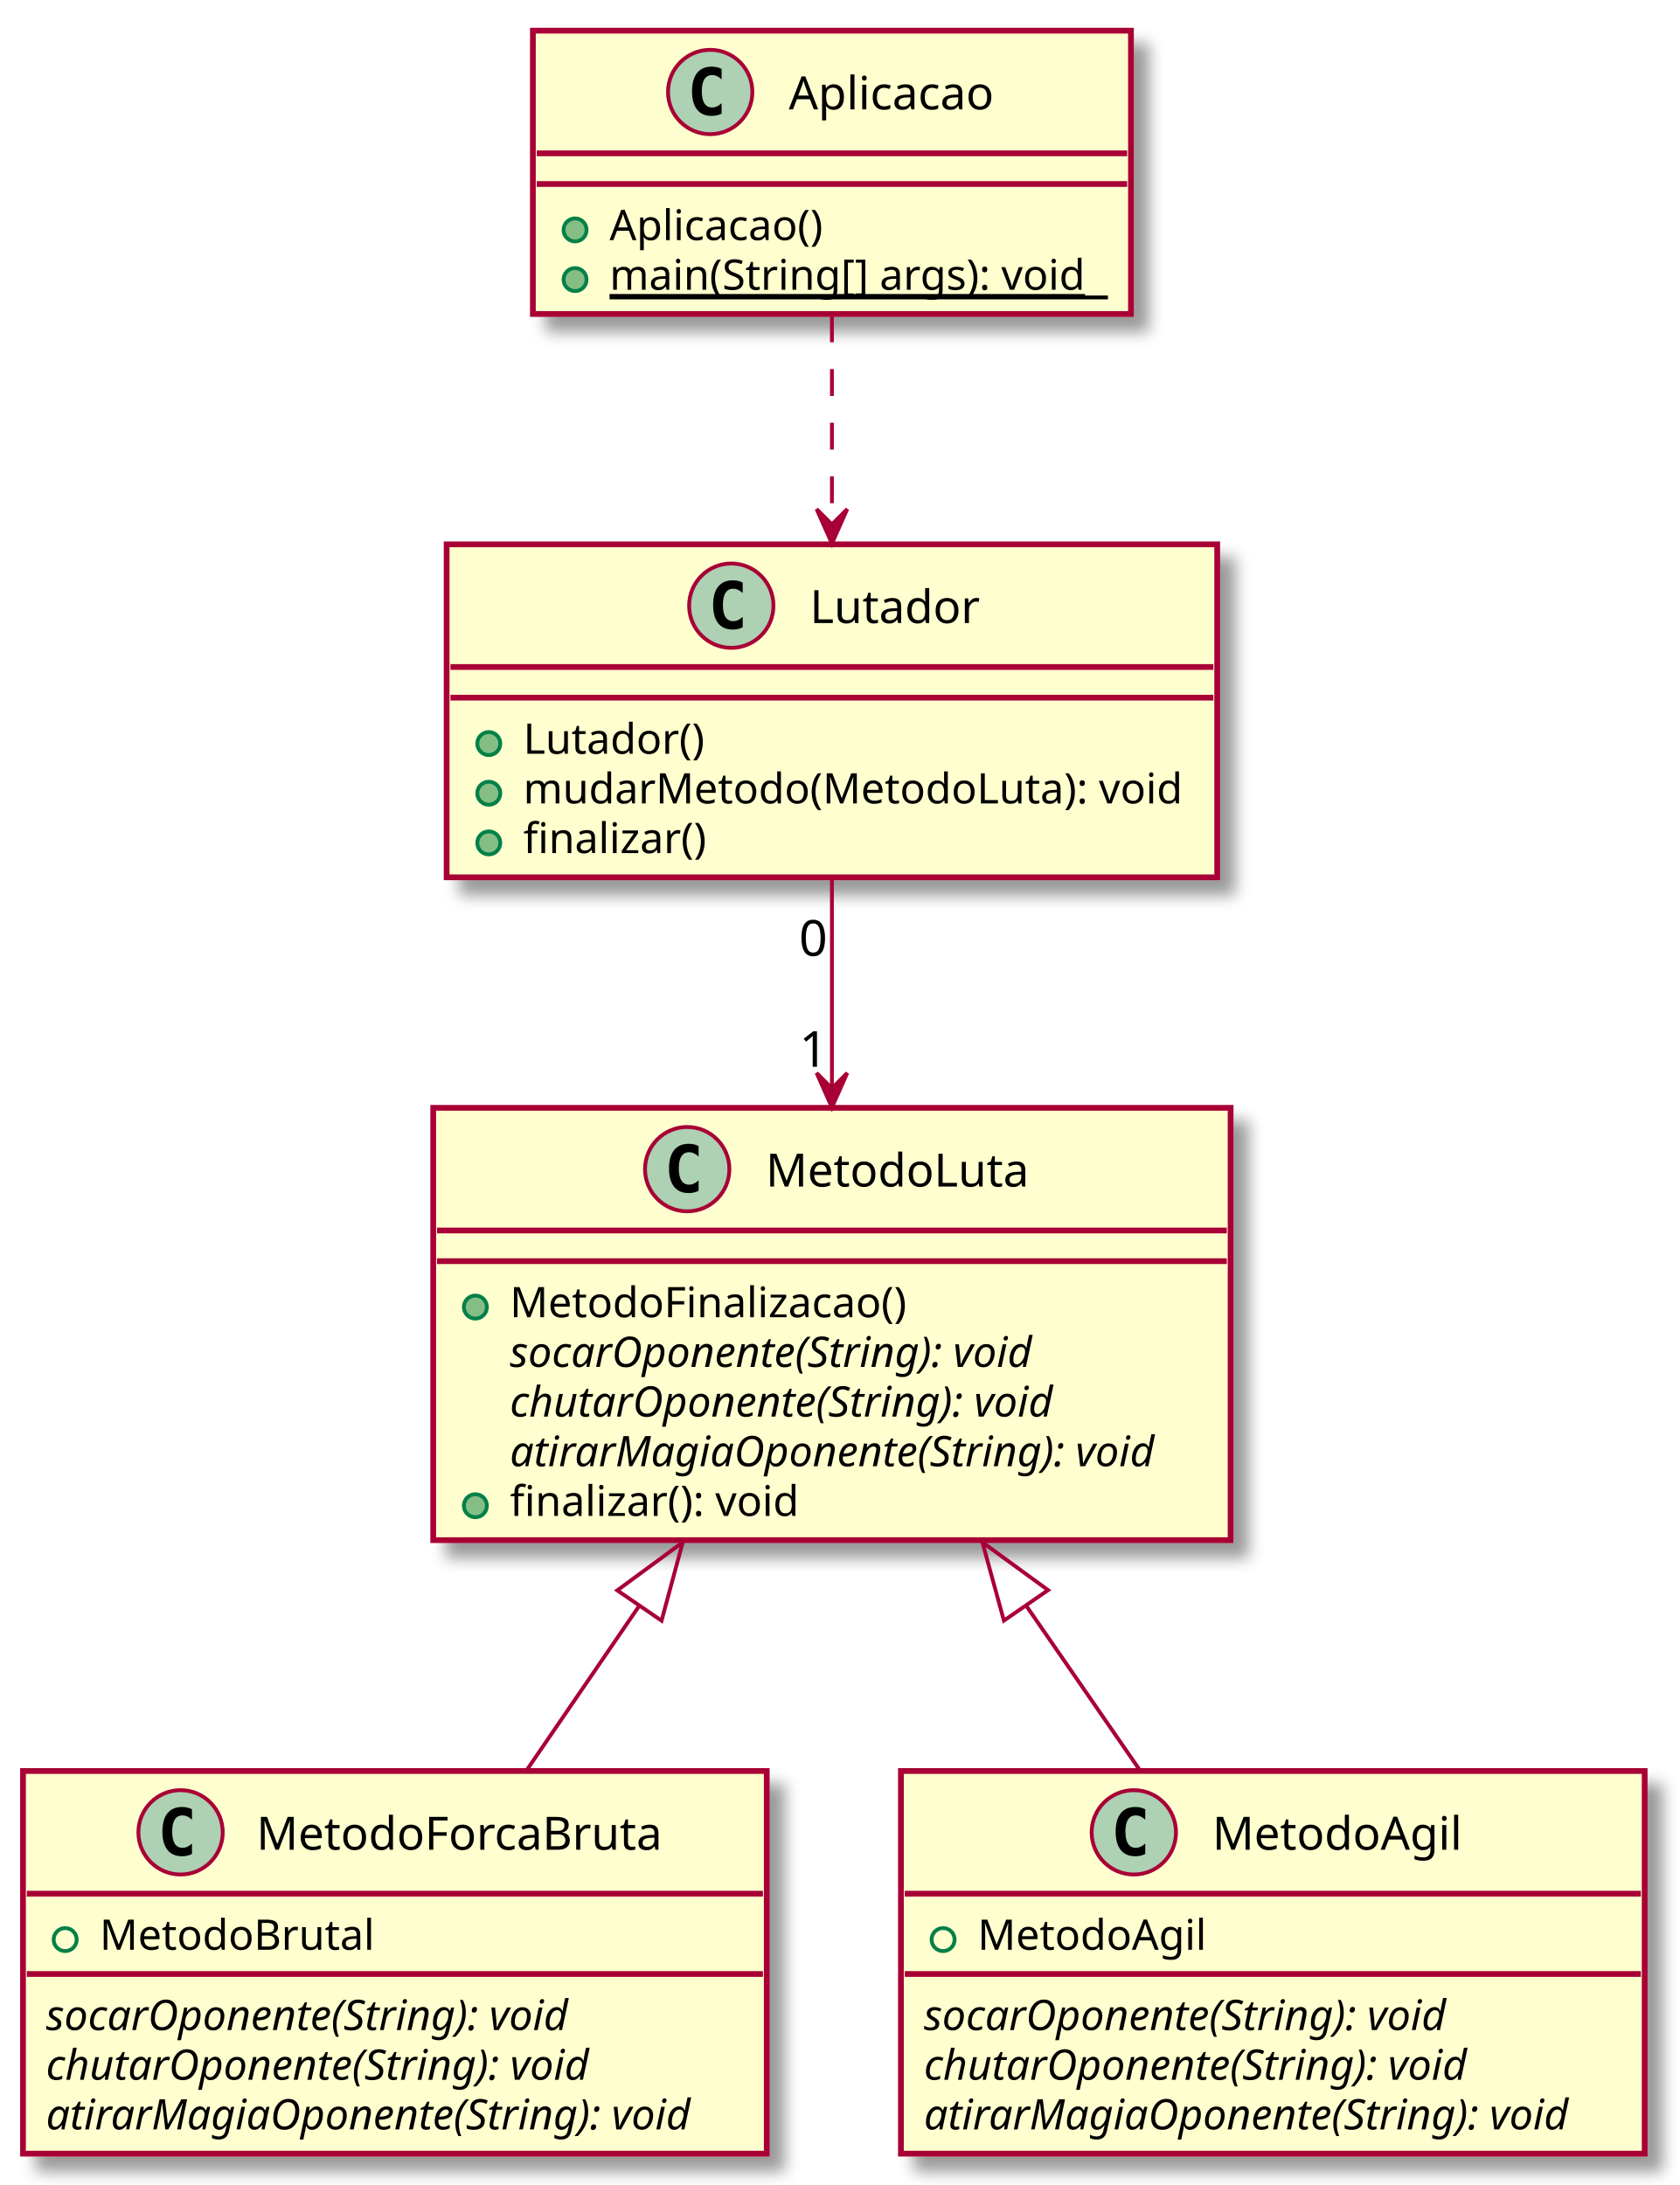
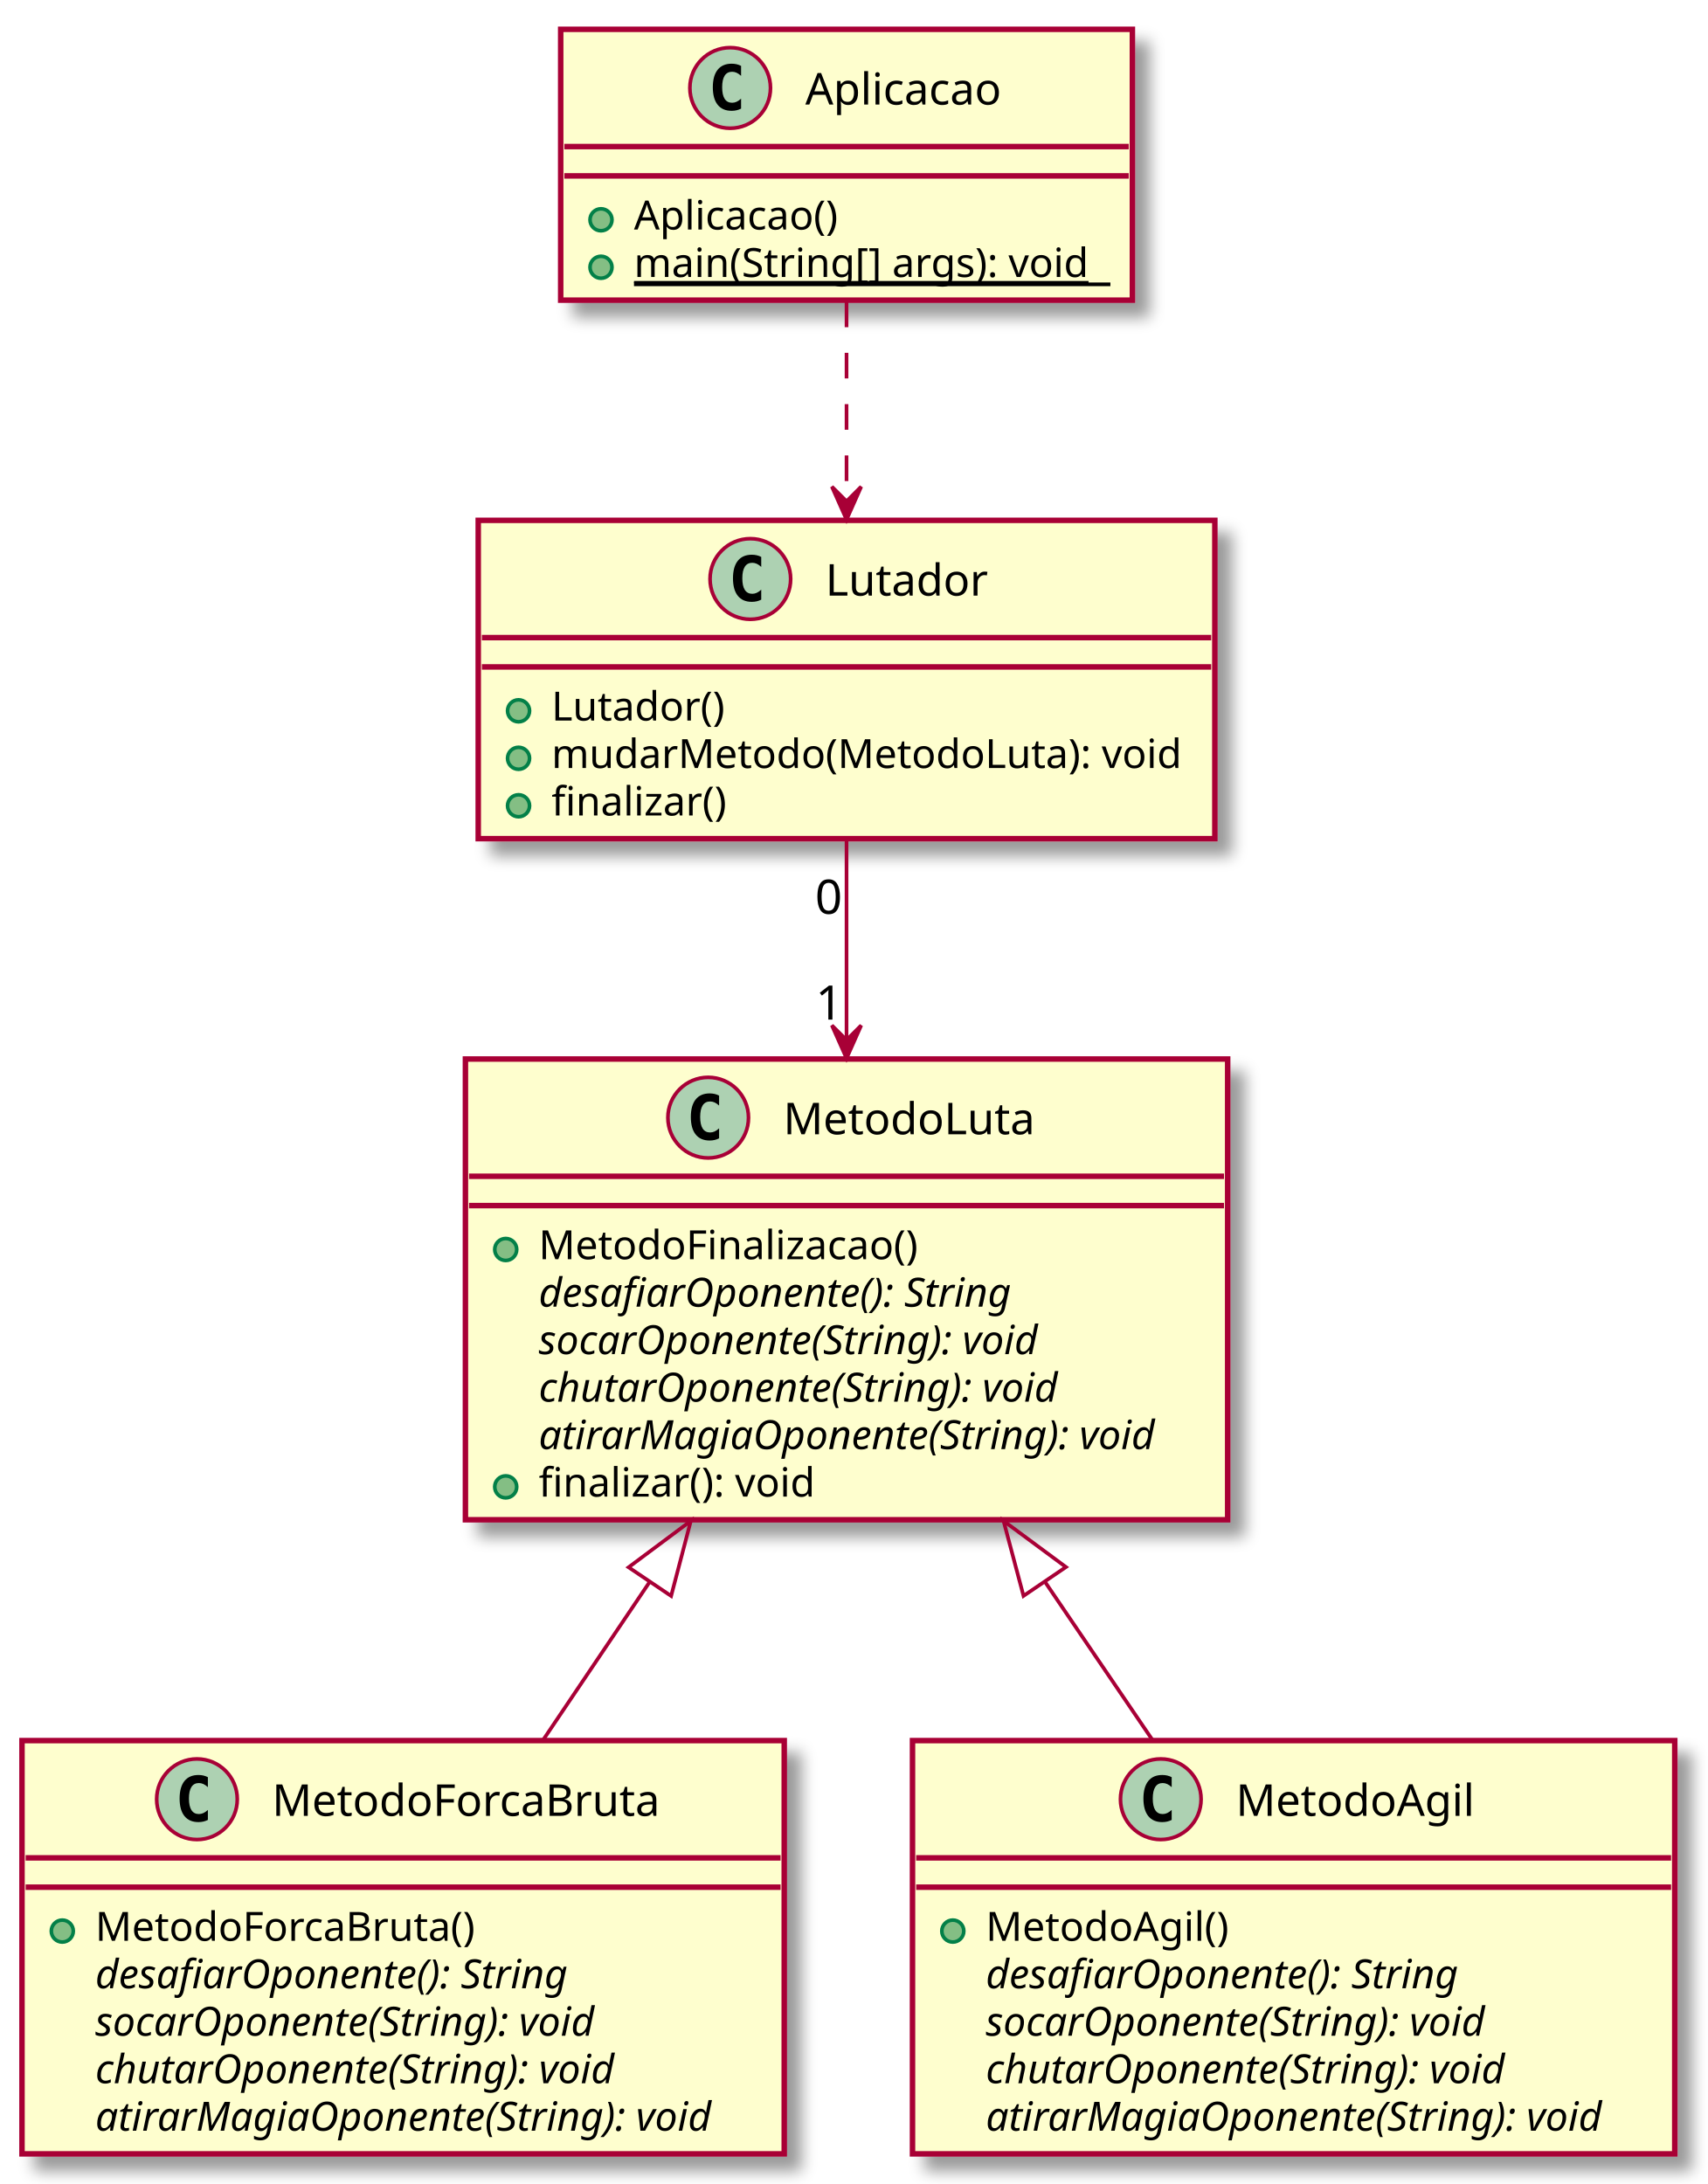
- <svg xmlns="http://www.w3.org/2000/svg" contentScriptType="application/ecmascript" contentStyleType="text/css" height="570px" preserveAspectRatio="none" style="width:438px;height:570px;" version="1.1" viewBox="0 0 438 570" width="438px" zoomAndPan="magnify">
+ <svg xmlns="http://www.w3.org/2000/svg" contentScriptType="application/ecmascript" contentStyleType="text/css" height="596px" preserveAspectRatio="none" style="width:466px;height:596px;" version="1.1" viewBox="0 0 466 596" width="466px" zoomAndPan="magnify">
  <defs>
-     <filter height="300%" id="fskrzoi" width="300%" x="-1" y="-1">
+     <filter height="300%" id="fi744xr" width="300%" x="-1" y="-1">
      <feGaussianBlur result="blurOut" stdDeviation="2.0" />
      <feColorMatrix in="blurOut" result="blurOut2" type="matrix" values="0 0 0 0 0 0 0 0 0 0 0 0 0 0 0 0 0 0 .4 0" />
      <feOffset dx="4.0" dy="4.0" in="blurOut2" result="blurOut3" />
      <feBlend in="SourceGraphic" in2="blurOut3" mode="normal" />
    </filter>
  </defs>
  <g>
-     <rect fill="#FEFECE" filter="url(#fskrzoi)" height="73.91" style="stroke: #A80036; stroke-width: 1.5;" width="156" x="139" y="8" />
-     <ellipse cx="185.25" cy="24" fill="#ADD1B2" rx="11" ry="11" style="stroke: #A80036; stroke-width: 1.0;" />
-     <path d="M188.223,29.643 Q187.642,29.942 187.003,30.091 Q186.364,30.241 185.658,30.241 Q183.151,30.241 181.832,28.589 Q180.512,26.937 180.512,23.816 Q180.512,20.686 181.832,19.035 Q183.151,17.383 185.658,17.383 Q186.364,17.383 187.011,17.532 Q187.659,17.682 188.223,17.98 L188.223,20.703 Q187.592,20.122 186.999,19.852 Q186.405,19.582 185.774,19.582 Q184.43,19.582 183.745,20.649 Q183.06,21.716 183.06,23.816 Q183.06,25.908 183.745,26.974 Q184.43,28.041 185.774,28.041 Q186.405,28.041 186.999,27.771 Q187.592,27.502 188.223,26.92 Z " />
-     <text fill="#000000" font-family="sans-serif" font-size="12" lengthAdjust="spacingAndGlyphs" textLength="55" x="205.75" y="28.535">Aplicacao</text>
-     <line style="stroke: #A80036; stroke-width: 1.5;" x1="140" x2="294" y1="40" y2="40" />
-     <line style="stroke: #A80036; stroke-width: 1.5;" x1="140" x2="294" y1="48" y2="48" />
-     <ellipse cx="150" cy="59.977" fill="#84BE84" rx="3" ry="3" style="stroke: #038048; stroke-width: 1.0;" />
-     <text fill="#000000" font-family="sans-serif" font-size="11" lengthAdjust="spacingAndGlyphs" textLength="60" x="159" y="62.635">Aplicacao()</text>
-     <ellipse cx="150" cy="72.933" fill="#84BE84" rx="3" ry="3" style="stroke: #038048; stroke-width: 1.0;" />
-     <text fill="#000000" font-family="sans-serif" font-size="11" lengthAdjust="spacingAndGlyphs" text-decoration="underline" textLength="130" x="159" y="75.59">main(String[] args): void</text>
-     <line style="stroke: #000000; stroke-width: 1.0;" x1="159" x2="289" y1="77.59" y2="77.59" />
-     <rect fill="#FEFECE" filter="url(#fskrzoi)" height="86.865" style="stroke: #A80036; stroke-width: 1.5;" width="201" x="116.5" y="142" />
-     <ellipse cx="190.75" cy="158" fill="#ADD1B2" rx="11" ry="11" style="stroke: #A80036; stroke-width: 1.0;" />
-     <path d="M193.723,163.643 Q193.142,163.942 192.503,164.091 Q191.864,164.241 191.158,164.241 Q188.651,164.241 187.332,162.589 Q186.012,160.937 186.012,157.816 Q186.012,154.686 187.332,153.035 Q188.651,151.383 191.158,151.383 Q191.864,151.383 192.511,151.532 Q193.159,151.682 193.723,151.981 L193.723,154.703 Q193.092,154.122 192.499,153.852 Q191.905,153.583 191.274,153.583 Q189.93,153.583 189.245,154.649 Q188.56,155.716 188.56,157.816 Q188.56,159.908 189.245,160.974 Q189.93,162.041 191.274,162.041 Q191.905,162.041 192.499,161.771 Q193.092,161.501 193.723,160.92 Z " />
-     <text fill="#000000" font-family="sans-serif" font-size="12" lengthAdjust="spacingAndGlyphs" textLength="44" x="211.25" y="162.535">Lutador</text>
-     <line style="stroke: #A80036; stroke-width: 1.5;" x1="117.5" x2="316.5" y1="174" y2="174" />
-     <line style="stroke: #A80036; stroke-width: 1.5;" x1="117.5" x2="316.5" y1="182" y2="182" />
-     <ellipse cx="127.5" cy="193.977" fill="#84BE84" rx="3" ry="3" style="stroke: #038048; stroke-width: 1.0;" />
-     <text fill="#000000" font-family="sans-serif" font-size="11" lengthAdjust="spacingAndGlyphs" textLength="50" x="136.5" y="196.635">Lutador()</text>
-     <ellipse cx="127.5" cy="206.933" fill="#84BE84" rx="3" ry="3" style="stroke: #038048; stroke-width: 1.0;" />
-     <text fill="#000000" font-family="sans-serif" font-size="11" lengthAdjust="spacingAndGlyphs" textLength="175" x="136.5" y="209.59">mudarMetodo(MetodoLuta): void</text>
-     <ellipse cx="127.5" cy="219.888" fill="#84BE84" rx="3" ry="3" style="stroke: #038048; stroke-width: 1.0;" />
-     <text fill="#000000" font-family="sans-serif" font-size="11" lengthAdjust="spacingAndGlyphs" textLength="51" x="136.5" y="222.545">finalizar()</text>
-     <rect fill="#FEFECE" filter="url(#fskrzoi)" height="112.775" style="stroke: #A80036; stroke-width: 1.5;" width="208" x="113" y="289" />
-     <ellipse cx="179.25" cy="305" fill="#ADD1B2" rx="11" ry="11" style="stroke: #A80036; stroke-width: 1.0;" />
-     <path d="M182.223,310.643 Q181.642,310.942 181.003,311.091 Q180.364,311.241 179.658,311.241 Q177.151,311.241 175.832,309.589 Q174.512,307.937 174.512,304.816 Q174.512,301.687 175.832,300.035 Q177.151,298.383 179.658,298.383 Q180.364,298.383 181.011,298.532 Q181.659,298.682 182.223,298.981 L182.223,301.703 Q181.592,301.122 180.999,300.852 Q180.405,300.582 179.774,300.582 Q178.43,300.582 177.745,301.649 Q177.06,302.716 177.06,304.816 Q177.06,306.908 177.745,307.974 Q178.43,309.041 179.774,309.041 Q180.405,309.041 180.999,308.771 Q181.592,308.502 182.223,307.92 Z " />
-     <text fill="#000000" font-family="sans-serif" font-size="12" lengthAdjust="spacingAndGlyphs" textLength="67" x="199.75" y="309.535">MetodoLuta</text>
-     <line style="stroke: #A80036; stroke-width: 1.5;" x1="114" x2="320" y1="321" y2="321" />
-     <line style="stroke: #A80036; stroke-width: 1.5;" x1="114" x2="320" y1="329" y2="329" />
-     <ellipse cx="124" cy="340.978" fill="#84BE84" rx="3" ry="3" style="stroke: #038048; stroke-width: 1.0;" />
-     <text fill="#000000" font-family="sans-serif" font-size="11" lengthAdjust="spacingAndGlyphs" textLength="107" x="133" y="343.635">MetodoFinalizacao()</text>
-     <text fill="#000000" font-family="sans-serif" font-size="11" font-style="italic" lengthAdjust="spacingAndGlyphs" textLength="152" x="133" y="356.59">socarOponente(String): void</text>
-     <text fill="#000000" font-family="sans-serif" font-size="11" font-style="italic" lengthAdjust="spacingAndGlyphs" textLength="157" x="133" y="369.545">chutarOponente(String): void</text>
-     <text fill="#000000" font-family="sans-serif" font-size="11" font-style="italic" lengthAdjust="spacingAndGlyphs" textLength="182" x="133" y="382.5">atirarMagiaOponente(String): void</text>
-     <ellipse cx="124" cy="392.798" fill="#84BE84" rx="3" ry="3" style="stroke: #038048; stroke-width: 1.0;" />
-     <text fill="#000000" font-family="sans-serif" font-size="11" lengthAdjust="spacingAndGlyphs" textLength="80" x="133" y="395.455">finalizar(): void</text>
-     <rect fill="#FEFECE" filter="url(#fskrzoi)" height="99.82" style="stroke: #A80036; stroke-width: 1.5;" width="194" x="6" y="462" />
-     <ellipse cx="47.1" cy="478" fill="#ADD1B2" rx="11" ry="11" style="stroke: #A80036; stroke-width: 1.0;" />
-     <path d="M50.073,483.643 Q49.492,483.942 48.853,484.091 Q48.214,484.241 47.508,484.241 Q45.001,484.241 43.681,482.589 Q42.362,480.937 42.362,477.816 Q42.362,474.687 43.681,473.035 Q45.001,471.383 47.508,471.383 Q48.214,471.383 48.861,471.532 Q49.509,471.682 50.073,471.981 L50.073,474.703 Q49.442,474.122 48.849,473.852 Q48.255,473.582 47.624,473.582 Q46.28,473.582 45.595,474.649 Q44.91,475.716 44.91,477.816 Q44.91,479.908 45.595,480.974 Q46.28,482.041 47.624,482.041 Q48.255,482.041 48.849,481.771 Q49.442,481.502 50.073,480.92 Z " />
-     <text fill="#000000" font-family="sans-serif" font-size="12" lengthAdjust="spacingAndGlyphs" textLength="104" x="66.9" y="482.535">MetodoForcaBruta</text>
-     <line style="stroke: #A80036; stroke-width: 1.5;" x1="7" x2="199" y1="494" y2="494" />
-     <ellipse cx="17" cy="505.978" fill="none" rx="3" ry="3" style="stroke: #038048; stroke-width: 1.0;" />
-     <text fill="#000000" font-family="sans-serif" font-size="11" lengthAdjust="spacingAndGlyphs" textLength="71" x="26" y="508.635">MetodoBrutal</text>
-     <line style="stroke: #A80036; stroke-width: 1.5;" x1="7" x2="199" y1="514.955" y2="514.955" />
-     <text fill="#000000" font-family="sans-serif" font-size="11" font-style="italic" lengthAdjust="spacingAndGlyphs" textLength="152" x="12" y="529.59">socarOponente(String): void</text>
-     <text fill="#000000" font-family="sans-serif" font-size="11" font-style="italic" lengthAdjust="spacingAndGlyphs" textLength="157" x="12" y="542.545">chutarOponente(String): void</text>
-     <text fill="#000000" font-family="sans-serif" font-size="11" font-style="italic" lengthAdjust="spacingAndGlyphs" textLength="182" x="12" y="555.5">atirarMagiaOponente(String): void</text>
-     <rect fill="#FEFECE" filter="url(#fskrzoi)" height="99.82" style="stroke: #A80036; stroke-width: 1.5;" width="194" x="235" y="462" />
-     <ellipse cx="295.75" cy="478" fill="#ADD1B2" rx="11" ry="11" style="stroke: #A80036; stroke-width: 1.0;" />
-     <path d="M298.723,483.643 Q298.142,483.942 297.503,484.091 Q296.864,484.241 296.158,484.241 Q293.651,484.241 292.332,482.589 Q291.012,480.937 291.012,477.816 Q291.012,474.687 292.332,473.035 Q293.651,471.383 296.158,471.383 Q296.864,471.383 297.511,471.532 Q298.159,471.682 298.723,471.981 L298.723,474.703 Q298.092,474.122 297.499,473.852 Q296.905,473.582 296.274,473.582 Q294.93,473.582 294.245,474.649 Q293.56,475.716 293.56,477.816 Q293.56,479.908 294.245,480.974 Q294.93,482.041 296.274,482.041 Q296.905,482.041 297.499,481.771 Q298.092,481.502 298.723,480.92 Z " />
-     <text fill="#000000" font-family="sans-serif" font-size="12" lengthAdjust="spacingAndGlyphs" textLength="64" x="316.25" y="482.535">MetodoAgil</text>
-     <line style="stroke: #A80036; stroke-width: 1.5;" x1="236" x2="428" y1="494" y2="494" />
-     <ellipse cx="246" cy="505.978" fill="none" rx="3" ry="3" style="stroke: #038048; stroke-width: 1.0;" />
-     <text fill="#000000" font-family="sans-serif" font-size="11" lengthAdjust="spacingAndGlyphs" textLength="61" x="255" y="508.635">MetodoAgil</text>
-     <line style="stroke: #A80036; stroke-width: 1.5;" x1="236" x2="428" y1="514.955" y2="514.955" />
-     <text fill="#000000" font-family="sans-serif" font-size="11" font-style="italic" lengthAdjust="spacingAndGlyphs" textLength="152" x="241" y="529.59">socarOponente(String): void</text>
-     <text fill="#000000" font-family="sans-serif" font-size="11" font-style="italic" lengthAdjust="spacingAndGlyphs" textLength="157" x="241" y="542.545">chutarOponente(String): void</text>
-     <text fill="#000000" font-family="sans-serif" font-size="11" font-style="italic" lengthAdjust="spacingAndGlyphs" textLength="182" x="241" y="555.5">atirarMagiaOponente(String): void</text>
-     <path d="M217,82.282 C217,98.859 217,118.604 217,136.363 " fill="none" style="stroke: #A80036; stroke-width: 1.0; stroke-dasharray: 7.0,7.0;" />
-     <polygon fill="#A80036" points="217,141.805,221,132.805,217,136.805,213,132.805,217,141.805" style="stroke: #A80036; stroke-width: 1.0;" />
-     <path d="M217,229.221 C217,246.051 217,265.599 217,283.81 " fill="none" style="stroke: #A80036; stroke-width: 1.0;" />
-     <polygon fill="#A80036" points="217,288.907,221,279.907,217,283.907,213,279.907,217,288.907" style="stroke: #A80036; stroke-width: 1.0;" />
-     <text fill="#000000" font-family="sans-serif" font-size="13" lengthAdjust="spacingAndGlyphs" textLength="8" x="208.412" y="249.345">0</text>
-     <text fill="#000000" font-family="sans-serif" font-size="13" lengthAdjust="spacingAndGlyphs" textLength="8" x="208.488" y="278.298">1</text>
-     <path d="M166.659,419.024 C156.756,433.488 146.581,448.349 137.352,461.828 " fill="none" style="stroke: #A80036; stroke-width: 1.0;" />
-     <polygon fill="none" points="161.012,414.882,178.087,402.334,172.563,422.791,161.012,414.882" style="stroke: #A80036; stroke-width: 1.0;" />
-     <path d="M267.783,419.024 C277.773,433.488 288.037,448.349 297.347,461.828 " fill="none" style="stroke: #A80036; stroke-width: 1.0;" />
-     <polygon fill="none" points="261.861,422.769,256.255,402.334,273.381,414.812,261.861,422.769" style="stroke: #A80036; stroke-width: 1.0;" />
+     <rect fill="#FEFECE" filter="url(#fi744xr)" height="73.91" style="stroke: #A80036; stroke-width: 1.5;" width="156" x="153" y="8" />
+     <ellipse cx="199.25" cy="24" fill="#ADD1B2" rx="11" ry="11" style="stroke: #A80036; stroke-width: 1.0;" />
+     <path d="M202.223,29.643 Q201.642,29.942 201.003,30.091 Q200.364,30.241 199.658,30.241 Q197.151,30.241 195.832,28.589 Q194.512,26.937 194.512,23.816 Q194.512,20.686 195.832,19.035 Q197.151,17.383 199.658,17.383 Q200.364,17.383 201.011,17.532 Q201.659,17.682 202.223,17.98 L202.223,20.703 Q201.592,20.122 200.999,19.852 Q200.405,19.582 199.774,19.582 Q198.43,19.582 197.745,20.649 Q197.06,21.716 197.06,23.816 Q197.06,25.908 197.745,26.974 Q198.43,28.041 199.774,28.041 Q200.405,28.041 200.999,27.771 Q201.592,27.502 202.223,26.92 Z " />
+     <text fill="#000000" font-family="sans-serif" font-size="12" lengthAdjust="spacingAndGlyphs" textLength="55" x="219.75" y="28.535">Aplicacao</text>
+     <line style="stroke: #A80036; stroke-width: 1.5;" x1="154" x2="308" y1="40" y2="40" />
+     <line style="stroke: #A80036; stroke-width: 1.5;" x1="154" x2="308" y1="48" y2="48" />
+     <ellipse cx="164" cy="59.977" fill="#84BE84" rx="3" ry="3" style="stroke: #038048; stroke-width: 1.0;" />
+     <text fill="#000000" font-family="sans-serif" font-size="11" lengthAdjust="spacingAndGlyphs" textLength="60" x="173" y="62.635">Aplicacao()</text>
+     <ellipse cx="164" cy="72.933" fill="#84BE84" rx="3" ry="3" style="stroke: #038048; stroke-width: 1.0;" />
+     <text fill="#000000" font-family="sans-serif" font-size="11" lengthAdjust="spacingAndGlyphs" text-decoration="underline" textLength="130" x="173" y="75.59">main(String[] args): void</text>
+     <line style="stroke: #000000; stroke-width: 1.0;" x1="173" x2="303" y1="77.59" y2="77.59" />
+     <rect fill="#FEFECE" filter="url(#fi744xr)" height="86.865" style="stroke: #A80036; stroke-width: 1.5;" width="201" x="130.5" y="142" />
+     <ellipse cx="204.75" cy="158" fill="#ADD1B2" rx="11" ry="11" style="stroke: #A80036; stroke-width: 1.0;" />
+     <path d="M207.723,163.643 Q207.142,163.942 206.503,164.091 Q205.864,164.241 205.158,164.241 Q202.651,164.241 201.332,162.589 Q200.012,160.937 200.012,157.816 Q200.012,154.686 201.332,153.035 Q202.651,151.383 205.158,151.383 Q205.864,151.383 206.511,151.532 Q207.159,151.682 207.723,151.981 L207.723,154.703 Q207.092,154.122 206.499,153.852 Q205.905,153.583 205.274,153.583 Q203.93,153.583 203.245,154.649 Q202.56,155.716 202.56,157.816 Q202.56,159.908 203.245,160.974 Q203.93,162.041 205.274,162.041 Q205.905,162.041 206.499,161.771 Q207.092,161.501 207.723,160.92 Z " />
+     <text fill="#000000" font-family="sans-serif" font-size="12" lengthAdjust="spacingAndGlyphs" textLength="44" x="225.25" y="162.535">Lutador</text>
+     <line style="stroke: #A80036; stroke-width: 1.5;" x1="131.5" x2="330.5" y1="174" y2="174" />
+     <line style="stroke: #A80036; stroke-width: 1.5;" x1="131.5" x2="330.5" y1="182" y2="182" />
+     <ellipse cx="141.5" cy="193.977" fill="#84BE84" rx="3" ry="3" style="stroke: #038048; stroke-width: 1.0;" />
+     <text fill="#000000" font-family="sans-serif" font-size="11" lengthAdjust="spacingAndGlyphs" textLength="50" x="150.5" y="196.635">Lutador()</text>
+     <ellipse cx="141.5" cy="206.933" fill="#84BE84" rx="3" ry="3" style="stroke: #038048; stroke-width: 1.0;" />
+     <text fill="#000000" font-family="sans-serif" font-size="11" lengthAdjust="spacingAndGlyphs" textLength="175" x="150.5" y="209.59">mudarMetodo(MetodoLuta): void</text>
+     <ellipse cx="141.5" cy="219.888" fill="#84BE84" rx="3" ry="3" style="stroke: #038048; stroke-width: 1.0;" />
+     <text fill="#000000" font-family="sans-serif" font-size="11" lengthAdjust="spacingAndGlyphs" textLength="51" x="150.5" y="222.545">finalizar()</text>
+     <rect fill="#FEFECE" filter="url(#fi744xr)" height="125.731" style="stroke: #A80036; stroke-width: 1.5;" width="208" x="127" y="289" />
+     <ellipse cx="193.25" cy="305" fill="#ADD1B2" rx="11" ry="11" style="stroke: #A80036; stroke-width: 1.0;" />
+     <path d="M196.223,310.643 Q195.642,310.942 195.003,311.091 Q194.364,311.241 193.658,311.241 Q191.151,311.241 189.832,309.589 Q188.512,307.937 188.512,304.816 Q188.512,301.687 189.832,300.035 Q191.151,298.383 193.658,298.383 Q194.364,298.383 195.011,298.532 Q195.659,298.682 196.223,298.981 L196.223,301.703 Q195.592,301.122 194.999,300.852 Q194.405,300.582 193.774,300.582 Q192.43,300.582 191.745,301.649 Q191.06,302.716 191.06,304.816 Q191.06,306.908 191.745,307.974 Q192.43,309.041 193.774,309.041 Q194.405,309.041 194.999,308.771 Q195.592,308.502 196.223,307.92 Z " />
+     <text fill="#000000" font-family="sans-serif" font-size="12" lengthAdjust="spacingAndGlyphs" textLength="67" x="213.75" y="309.535">MetodoLuta</text>
+     <line style="stroke: #A80036; stroke-width: 1.5;" x1="128" x2="334" y1="321" y2="321" />
+     <line style="stroke: #A80036; stroke-width: 1.5;" x1="128" x2="334" y1="329" y2="329" />
+     <ellipse cx="138" cy="340.978" fill="#84BE84" rx="3" ry="3" style="stroke: #038048; stroke-width: 1.0;" />
+     <text fill="#000000" font-family="sans-serif" font-size="11" lengthAdjust="spacingAndGlyphs" textLength="107" x="147" y="343.635">MetodoFinalizacao()</text>
+     <text fill="#000000" font-family="sans-serif" font-size="11" font-style="italic" lengthAdjust="spacingAndGlyphs" textLength="142" x="147" y="356.59">desafiarOponente(): String</text>
+     <text fill="#000000" font-family="sans-serif" font-size="11" font-style="italic" lengthAdjust="spacingAndGlyphs" textLength="152" x="147" y="369.545">socarOponente(String): void</text>
+     <text fill="#000000" font-family="sans-serif" font-size="11" font-style="italic" lengthAdjust="spacingAndGlyphs" textLength="157" x="147" y="382.5">chutarOponente(String): void</text>
+     <text fill="#000000" font-family="sans-serif" font-size="11" font-style="italic" lengthAdjust="spacingAndGlyphs" textLength="182" x="147" y="395.455">atirarMagiaOponente(String): void</text>
+     <ellipse cx="138" cy="405.753" fill="#84BE84" rx="3" ry="3" style="stroke: #038048; stroke-width: 1.0;" />
+     <text fill="#000000" font-family="sans-serif" font-size="11" lengthAdjust="spacingAndGlyphs" textLength="80" x="147" y="408.41">finalizar(): void</text>
+     <rect fill="#FEFECE" filter="url(#fi744xr)" height="112.775" style="stroke: #A80036; stroke-width: 1.5;" width="208" x="6" y="475" />
+     <ellipse cx="53.75" cy="491" fill="#ADD1B2" rx="11" ry="11" style="stroke: #A80036; stroke-width: 1.0;" />
+     <path d="M56.723,496.643 Q56.142,496.942 55.503,497.091 Q54.864,497.241 54.158,497.241 Q51.651,497.241 50.331,495.589 Q49.012,493.937 49.012,490.816 Q49.012,487.687 50.331,486.035 Q51.651,484.383 54.158,484.383 Q54.864,484.383 55.511,484.532 Q56.159,484.682 56.723,484.981 L56.723,487.703 Q56.092,487.122 55.499,486.852 Q54.905,486.582 54.274,486.582 Q52.93,486.582 52.245,487.649 Q51.56,488.716 51.56,490.816 Q51.56,492.908 52.245,493.974 Q52.93,495.041 54.274,495.041 Q54.905,495.041 55.499,494.771 Q56.092,494.502 56.723,493.92 Z " />
+     <text fill="#000000" font-family="sans-serif" font-size="12" lengthAdjust="spacingAndGlyphs" textLength="104" x="74.25" y="495.535">MetodoForcaBruta</text>
+     <line style="stroke: #A80036; stroke-width: 1.5;" x1="7" x2="213" y1="507" y2="507" />
+     <line style="stroke: #A80036; stroke-width: 1.5;" x1="7" x2="213" y1="515" y2="515" />
+     <ellipse cx="17" cy="526.977" fill="#84BE84" rx="3" ry="3" style="stroke: #038048; stroke-width: 1.0;" />
+     <text fill="#000000" font-family="sans-serif" font-size="11" lengthAdjust="spacingAndGlyphs" textLength="106" x="26" y="529.635">MetodoForcaBruta()</text>
+     <text fill="#000000" font-family="sans-serif" font-size="11" font-style="italic" lengthAdjust="spacingAndGlyphs" textLength="142" x="26" y="542.59">desafiarOponente(): String</text>
+     <text fill="#000000" font-family="sans-serif" font-size="11" font-style="italic" lengthAdjust="spacingAndGlyphs" textLength="152" x="26" y="555.545">socarOponente(String): void</text>
+     <text fill="#000000" font-family="sans-serif" font-size="11" font-style="italic" lengthAdjust="spacingAndGlyphs" textLength="157" x="26" y="568.5">chutarOponente(String): void</text>
+     <text fill="#000000" font-family="sans-serif" font-size="11" font-style="italic" lengthAdjust="spacingAndGlyphs" textLength="182" x="26" y="581.455">atirarMagiaOponente(String): void</text>
+     <rect fill="#FEFECE" filter="url(#fi744xr)" height="112.775" style="stroke: #A80036; stroke-width: 1.5;" width="208" x="249" y="475" />
+     <ellipse cx="316.75" cy="491" fill="#ADD1B2" rx="11" ry="11" style="stroke: #A80036; stroke-width: 1.0;" />
+     <path d="M319.723,496.643 Q319.142,496.942 318.503,497.091 Q317.864,497.241 317.158,497.241 Q314.651,497.241 313.332,495.589 Q312.012,493.937 312.012,490.816 Q312.012,487.687 313.332,486.035 Q314.651,484.383 317.158,484.383 Q317.864,484.383 318.511,484.532 Q319.159,484.682 319.723,484.981 L319.723,487.703 Q319.092,487.122 318.499,486.852 Q317.905,486.582 317.274,486.582 Q315.93,486.582 315.245,487.649 Q314.56,488.716 314.56,490.816 Q314.56,492.908 315.245,493.974 Q315.93,495.041 317.274,495.041 Q317.905,495.041 318.499,494.771 Q319.092,494.502 319.723,493.92 Z " />
+     <text fill="#000000" font-family="sans-serif" font-size="12" lengthAdjust="spacingAndGlyphs" textLength="64" x="337.25" y="495.535">MetodoAgil</text>
+     <line style="stroke: #A80036; stroke-width: 1.5;" x1="250" x2="456" y1="507" y2="507" />
+     <line style="stroke: #A80036; stroke-width: 1.5;" x1="250" x2="456" y1="515" y2="515" />
+     <ellipse cx="260" cy="526.977" fill="#84BE84" rx="3" ry="3" style="stroke: #038048; stroke-width: 1.0;" />
+     <text fill="#000000" font-family="sans-serif" font-size="11" lengthAdjust="spacingAndGlyphs" textLength="69" x="269" y="529.635">MetodoAgil()</text>
+     <text fill="#000000" font-family="sans-serif" font-size="11" font-style="italic" lengthAdjust="spacingAndGlyphs" textLength="142" x="269" y="542.59">desafiarOponente(): String</text>
+     <text fill="#000000" font-family="sans-serif" font-size="11" font-style="italic" lengthAdjust="spacingAndGlyphs" textLength="152" x="269" y="555.545">socarOponente(String): void</text>
+     <text fill="#000000" font-family="sans-serif" font-size="11" font-style="italic" lengthAdjust="spacingAndGlyphs" textLength="157" x="269" y="568.5">chutarOponente(String): void</text>
+     <text fill="#000000" font-family="sans-serif" font-size="11" font-style="italic" lengthAdjust="spacingAndGlyphs" textLength="182" x="269" y="581.455">atirarMagiaOponente(String): void</text>
+     <path d="M231,82.282 C231,98.859 231,118.604 231,136.363 " fill="none" style="stroke: #A80036; stroke-width: 1.0; stroke-dasharray: 7.0,7.0;" />
+     <polygon fill="#A80036" points="231,141.805,235,132.805,231,136.805,227,132.805,231,141.805" style="stroke: #A80036; stroke-width: 1.0;" />
+     <path d="M231,229.246 C231,245.891 231,265.279 231,283.664 " fill="none" style="stroke: #A80036; stroke-width: 1.0;" />
+     <polygon fill="#A80036" points="231,288.82,235,279.82,231,283.82,227,279.82,231,288.82" style="stroke: #A80036; stroke-width: 1.0;" />
+     <text fill="#000000" font-family="sans-serif" font-size="13" lengthAdjust="spacingAndGlyphs" textLength="8" x="222.412" y="249.374">0</text>
+     <text fill="#000000" font-family="sans-serif" font-size="13" lengthAdjust="spacingAndGlyphs" textLength="8" x="222.537" y="278.249">1</text>
+     <path d="M177.188,431.829 C167.397,446.354 157.369,461.229 148.148,474.909 " fill="none" style="stroke: #A80036; stroke-width: 1.0;" />
+     <polygon fill="none" points="171.526,427.704,188.51,415.033,183.135,435.529,171.526,427.704" style="stroke: #A80036; stroke-width: 1.0;" />
+     <path d="M285.257,431.829 C295.129,446.354 305.239,461.229 314.537,474.909 " fill="none" style="stroke: #A80036; stroke-width: 1.0;" />
+     <polygon fill="none" points="279.294,435.509,273.841,415.033,290.873,427.639,279.294,435.509" style="stroke: #A80036; stroke-width: 1.0;" />
  </g>
</svg>
